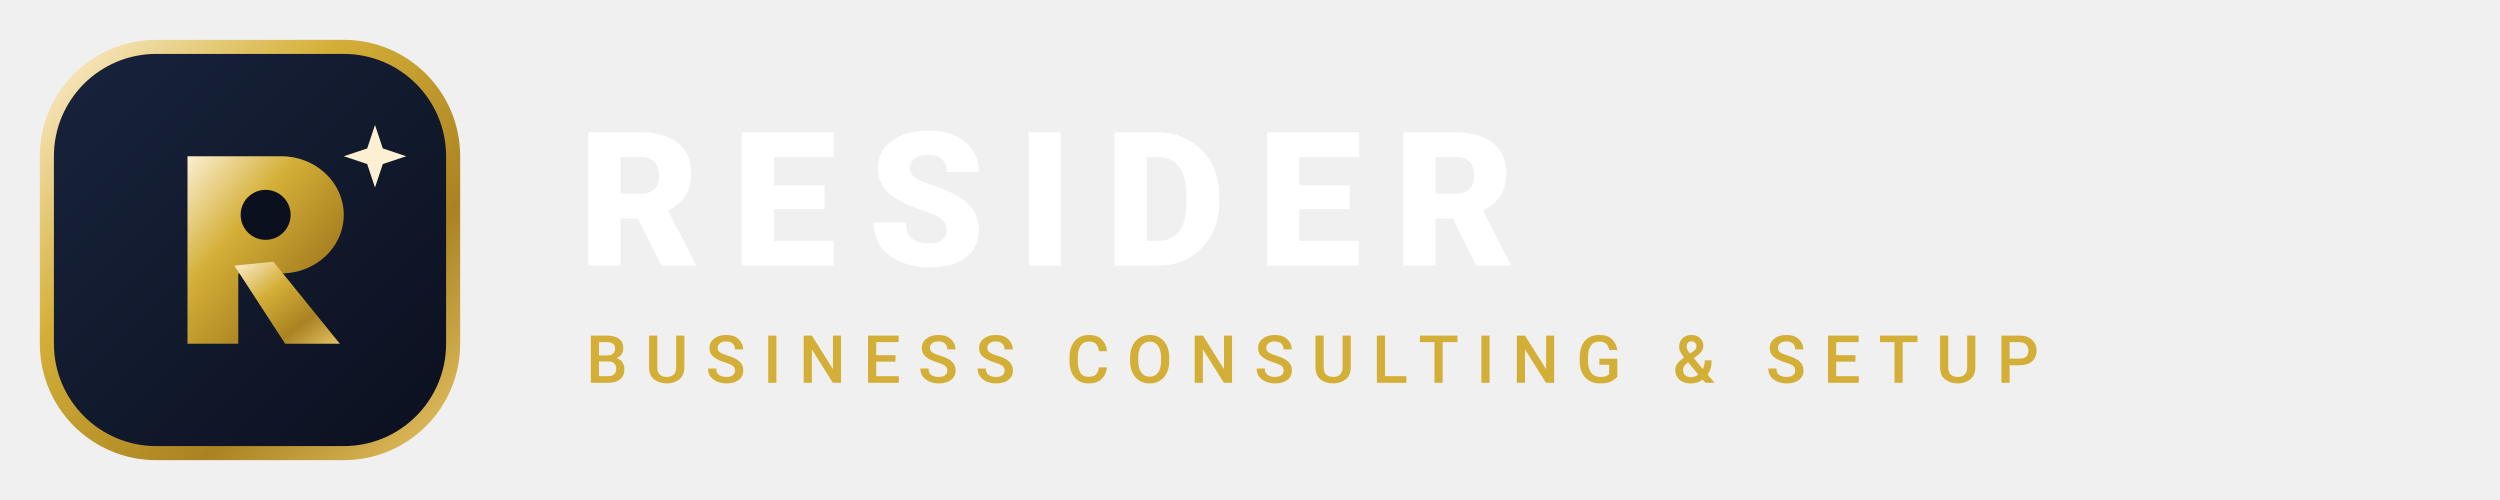
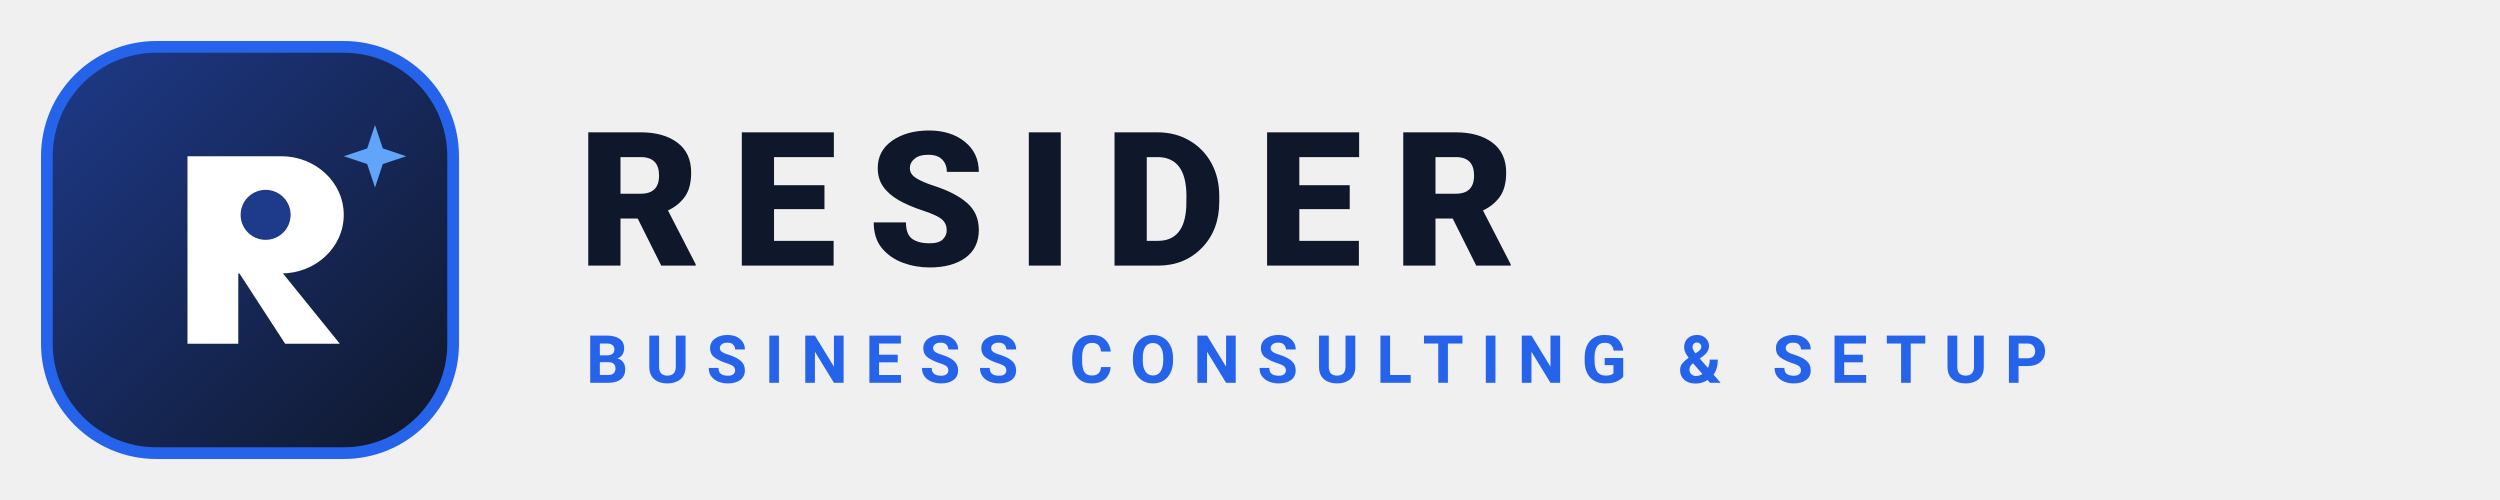
<svg xmlns="http://www.w3.org/2000/svg" viewBox="0 0 320 64" fill="none">
  <defs>
-     <linearGradient id="logoGold" x1="0%" y1="0%" x2="100%" y2="100%">
-       <stop offset="0%" stop-color="#FCEFD2" />
-       <stop offset="35%" stop-color="#D4AF37" />
-       <stop offset="70%" stop-color="#AA8222" />
-       <stop offset="100%" stop-color="#E5C365" />
+     <linearGradient id="shieldBlue" x1="0%" y1="0%" x2="100%" y2="100%">
+       <stop offset="0%" stop-color="#1E3A8A" />
+       <stop offset="100%" stop-color="#0F172A" />
    </linearGradient>
-     <linearGradient id="shieldGrad" x1="0%" y1="0%" x2="100%" y2="100%">
-       <stop offset="0%" stop-color="#18233C" />
-       <stop offset="100%" stop-color="#0B101E" />
+     <linearGradient id="accentBlue" x1="0%" y1="0%" x2="100%" y2="100%">
+       <stop offset="0%" stop-color="#3B82F6" />
+       <stop offset="100%" stop-color="#1D4ED8" />
    </linearGradient>
  </defs>
  <g transform="translate(6, 6)">
-     <rect width="52" height="52" rx="14" fill="url(#shieldGrad)" stroke="url(#logoGold)" stroke-width="1.8" />
-     <path d="M18 14H30C34.418 14 38 17.358 38 21.5C38 25.642 34.418 29 30 29H24.5V38H18V14Z" fill="url(#logoGold)" />
-     <path d="M29 27.5L37.5 38H30.5L24 28" fill="url(#logoGold)" />
-     <circle cx="28" cy="21.5" r="3.2" fill="#0B101E" />
-     <path d="M42 10L43 13L46 14L43 15L42 18L41 15L38 14L41 13Z" fill="#FCEFD2" />
+     <rect width="52" height="52" rx="14" fill="url(#shieldBlue)" stroke="#2563EB" stroke-width="1.5" />
+     <path d="M18 14H30C34.418 14 38 17.358 38 21.5C38 25.642 34.418 29 30 29H24.5V38H18V14Z" fill="#FFFFFF" />
+     <path d="M29 27.5L37.5 38H30.5L24 28" fill="#FFFFFF" />
+     <circle cx="28" cy="21.5" r="3.2" fill="#1E3A8A" />
+     <path d="M42 10L43 13L46 14L43 15L42 18L41 15L38 14L41 13Z" fill="#60A5FA" />
  </g>
-   <text x="74" y="34" font-family="'Plus Jakarta Sans', -apple-system, BlinkMacSystemFont, 'Segoe UI', Roboto, sans-serif" font-weight="800" font-size="24" letter-spacing="4" fill="#FFFFFF">RESIDER</text>
-   <text x="75" y="49" font-family="'Plus Jakarta Sans', -apple-system, BlinkMacSystemFont, 'Segoe UI', Roboto, sans-serif" font-weight="500" font-size="8.5" letter-spacing="2.2" fill="#D4AF37">BUSINESS CONSULTING &amp; SETUP</text>
+   <text x="74" y="34" font-family="'Plus Jakarta Sans', -apple-system, BlinkMacSystemFont, 'Segoe UI', Roboto, sans-serif" font-weight="800" font-size="24" letter-spacing="4" fill="#0F172A">RESIDER</text>
+   <text x="75" y="49" font-family="'Plus Jakarta Sans', -apple-system, BlinkMacSystemFont, 'Segoe UI', Roboto, sans-serif" font-weight="600" font-size="8.5" letter-spacing="2.2" fill="#2563EB">BUSINESS CONSULTING &amp; SETUP</text>
</svg>
